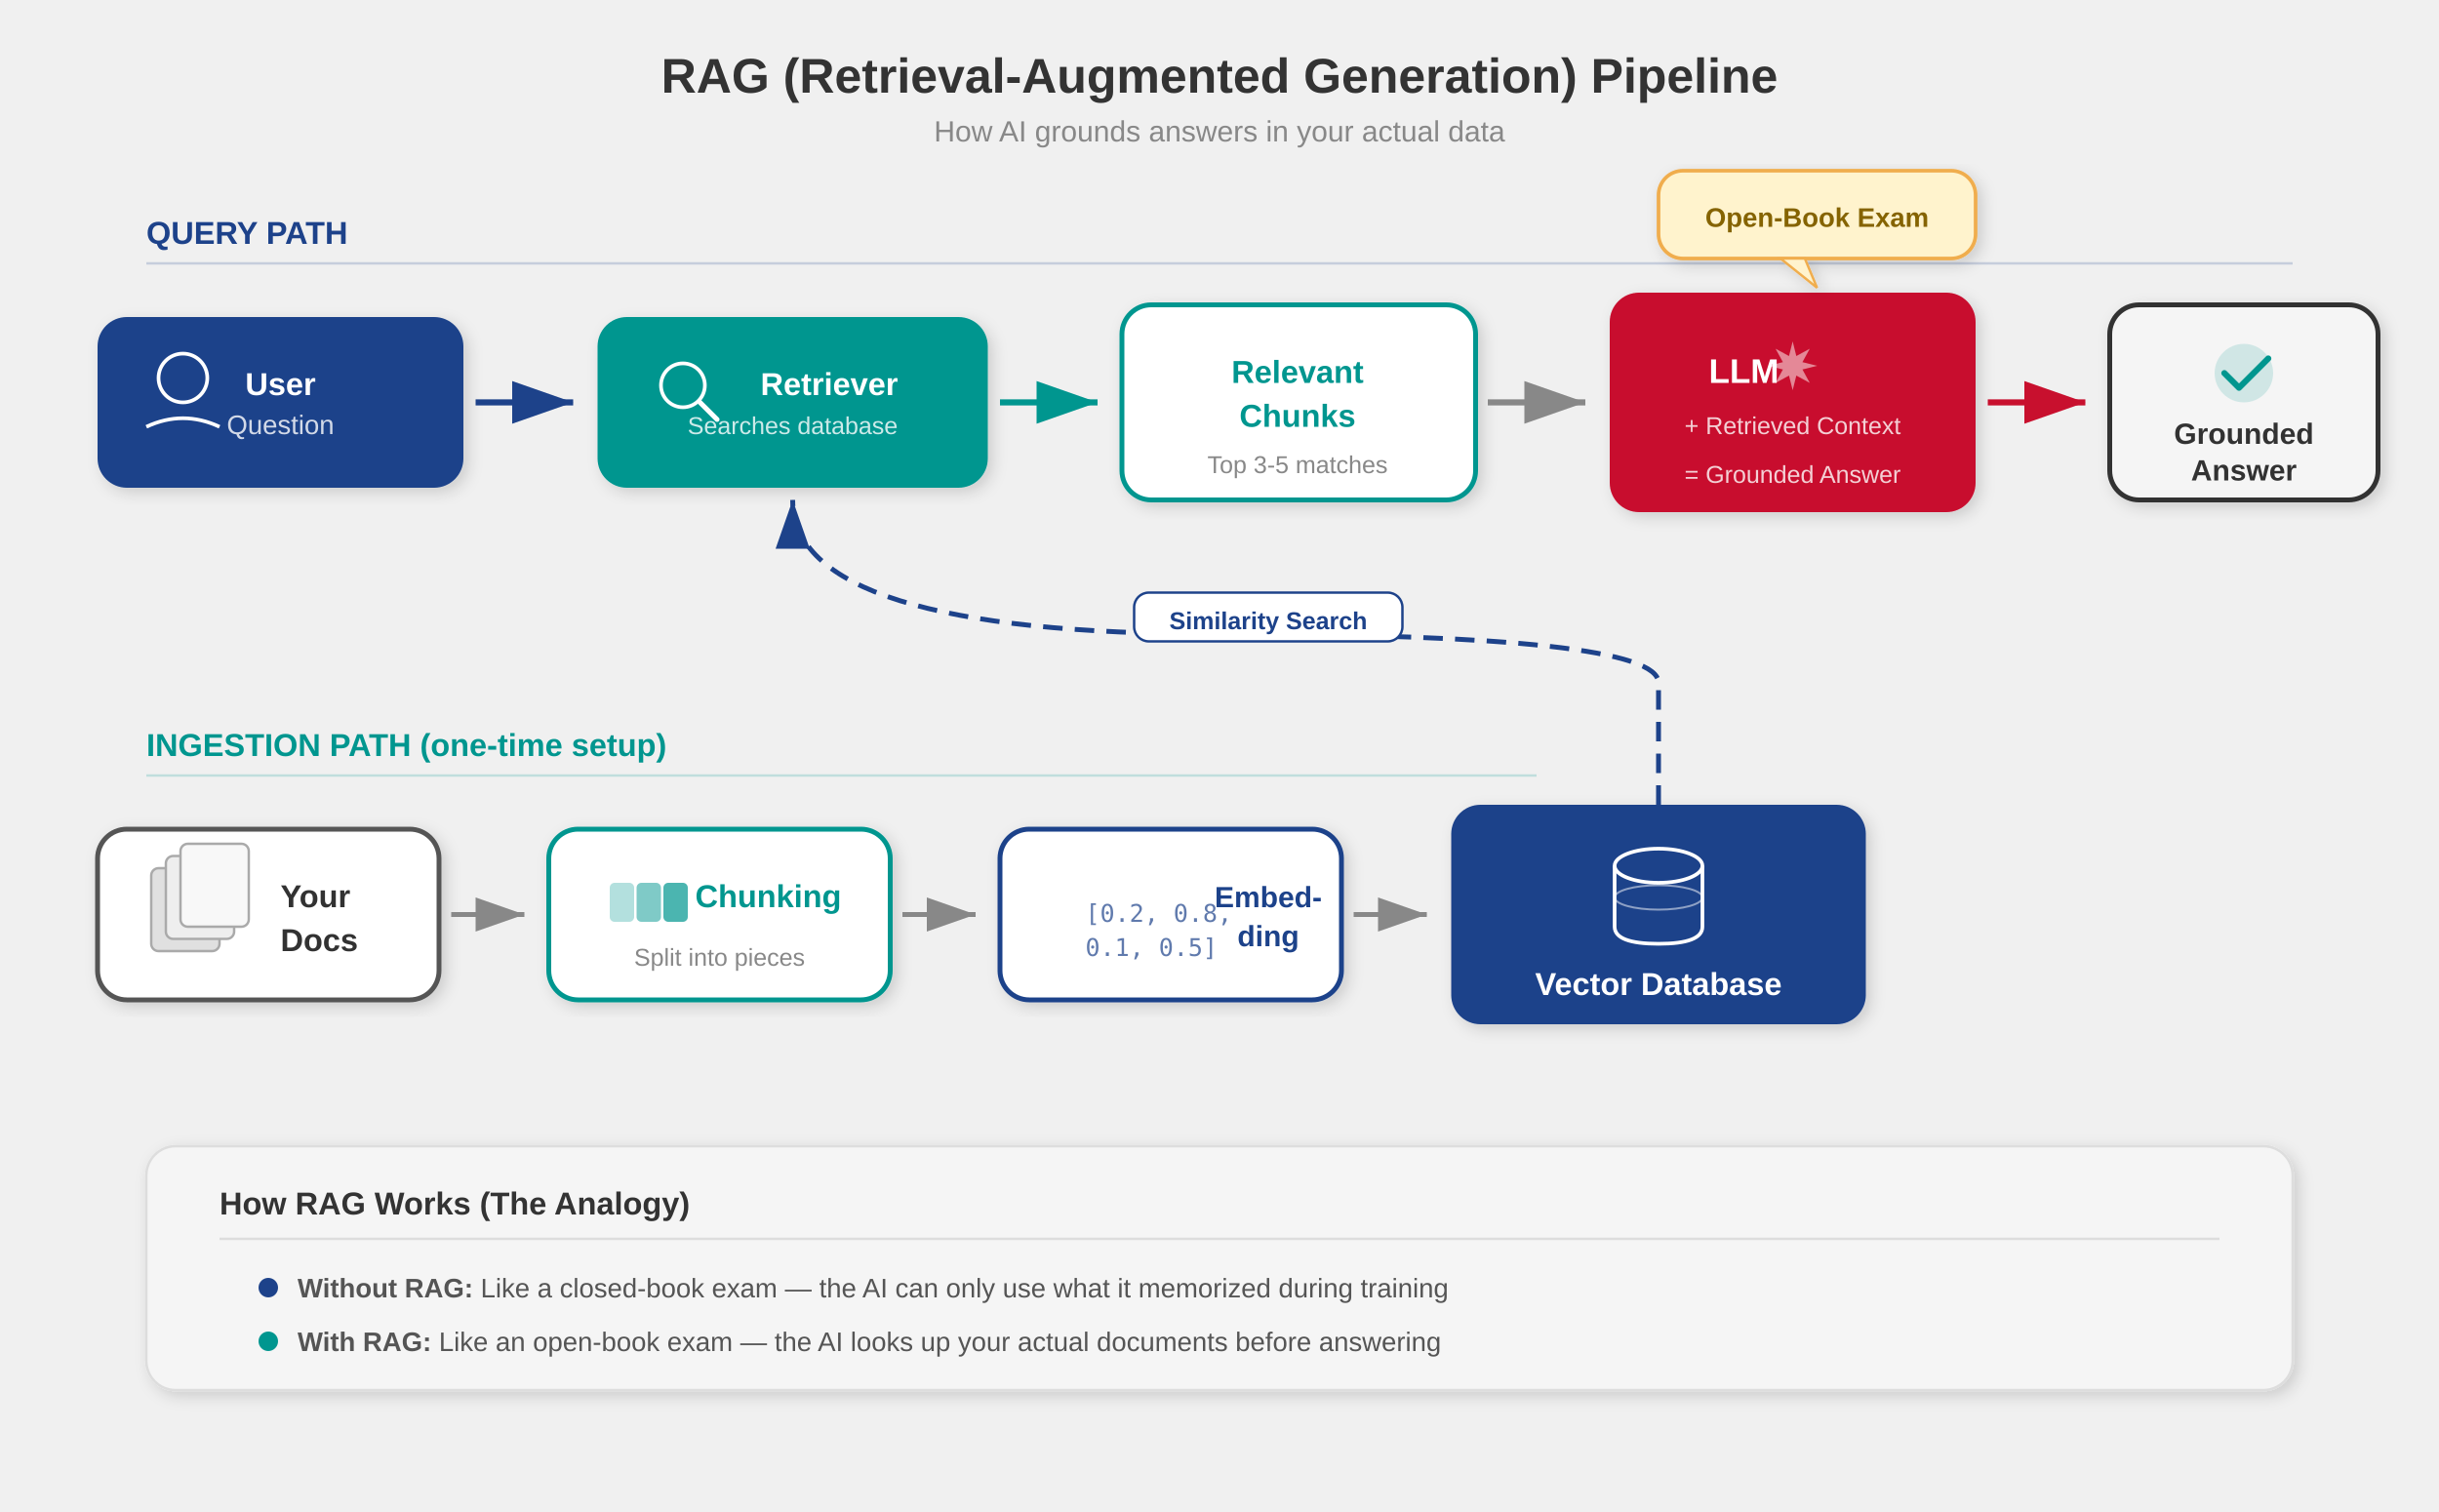
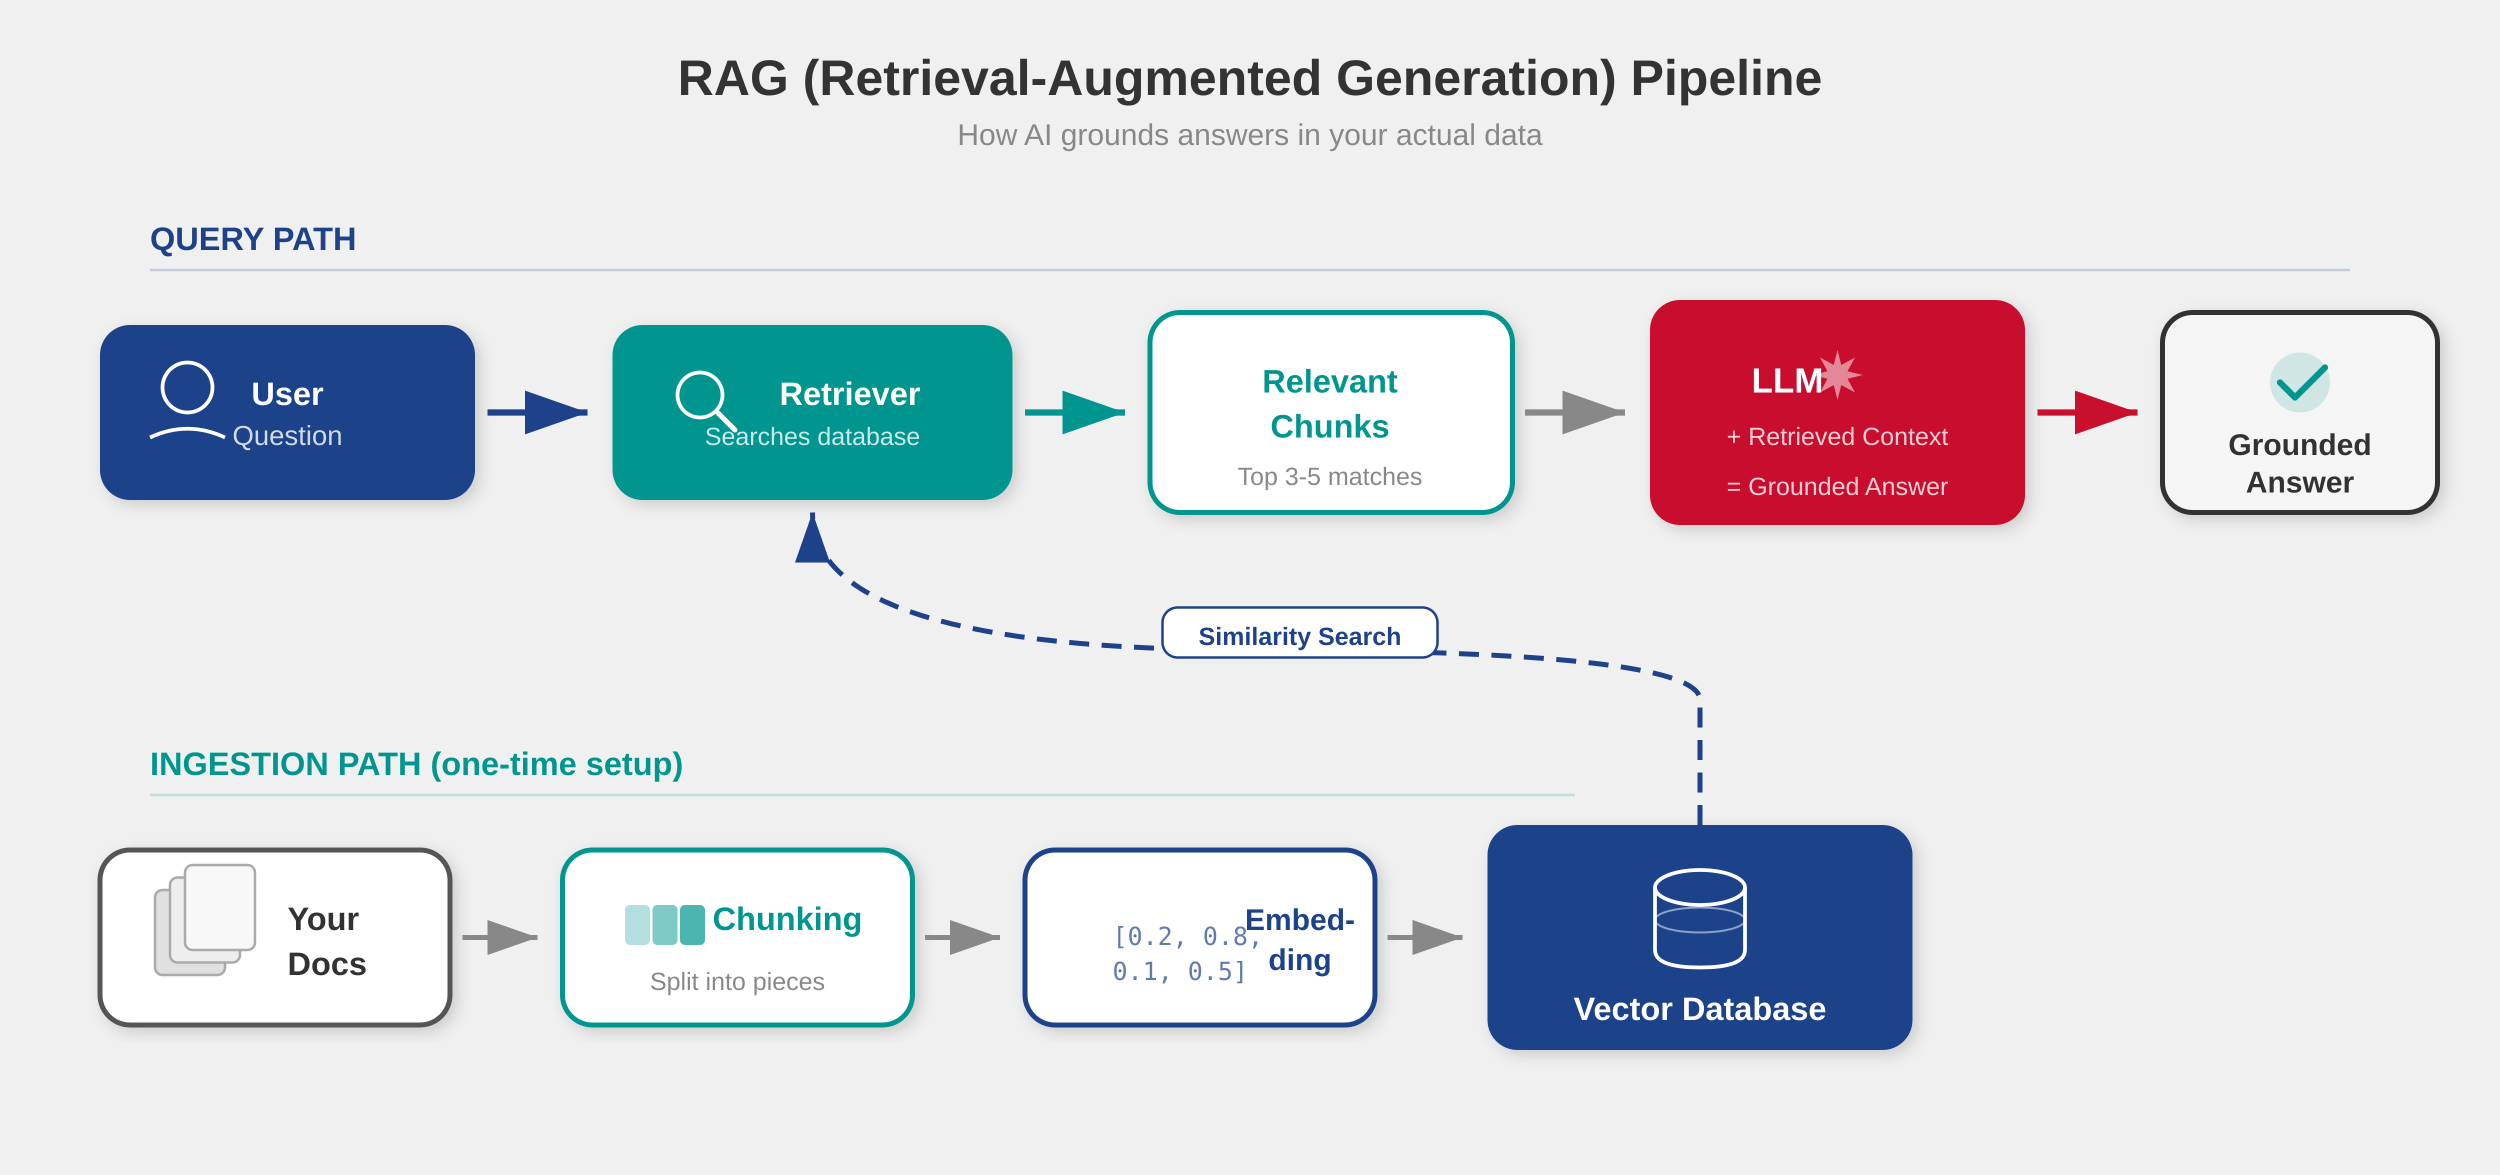
- <svg xmlns="http://www.w3.org/2000/svg" viewBox="0 0 1000 620" font-family="Montserrat, Arial, sans-serif">
+ <svg xmlns="http://www.w3.org/2000/svg" viewBox="0 0 1000 470" width="500" height="235" font-family="Montserrat, Arial, sans-serif">
  <defs>
    <filter id="shadow">
      <feDropShadow dx="2" dy="2" stdDeviation="3" flood-opacity="0.15" />
    </filter>
    <marker id="arrowNavy" markerWidth="10" markerHeight="7" refX="10" refY="3.5" orient="auto">
      <polygon points="0 0, 10 3.5, 0 7" fill="#1D428A" />
    </marker>
    <marker id="arrowTealM" markerWidth="10" markerHeight="7" refX="10" refY="3.5" orient="auto">
      <polygon points="0 0, 10 3.5, 0 7" fill="#00968F" />
    </marker>
    <marker id="arrowGray" markerWidth="10" markerHeight="7" refX="10" refY="3.5" orient="auto">
      <polygon points="0 0, 10 3.5, 0 7" fill="#888888" />
    </marker>
    <marker id="arrowRedM" markerWidth="10" markerHeight="7" refX="10" refY="3.5" orient="auto">
      <polygon points="0 0, 10 3.5, 0 7" fill="#C8102E" />
    </marker>
  </defs>
  <text x="500" y="38" text-anchor="middle" font-size="20" font-weight="700" fill="#333333">RAG (Retrieval-Augmented Generation) Pipeline</text>
  <text x="500" y="58" text-anchor="middle" font-size="12" fill="#888888">How AI grounds answers in your actual data</text>
  <text x="60" y="100" font-size="13" font-weight="700" fill="#1D428A">QUERY PATH</text>
  <line x1="60" y1="108" x2="940" y2="108" stroke="#1D428A" stroke-width="1" opacity="0.2" />
  <g filter="url(#shadow)">
    <rect x="40" y="130" width="150" height="70" rx="12" fill="#1D428A" />
    <circle cx="75" cy="155" r="10" fill="none" stroke="#FFFFFF" stroke-width="1.5" />
    <path d="M60,175 Q75,168 90,175" fill="none" stroke="#FFFFFF" stroke-width="1.5" />
    <text x="115" y="162" text-anchor="middle" font-size="13" font-weight="700" fill="#FFFFFF">User</text>
    <text x="115" y="178" text-anchor="middle" font-size="11" fill="rgba(255,255,255,0.8)">Question</text>
  </g>
  <path d="M195,165 L235,165" stroke="#1D428A" stroke-width="2.5" fill="none" marker-end="url(#arrowNavy)" />
  <g filter="url(#shadow)">
    <rect x="245" y="130" width="160" height="70" rx="12" fill="#00968F" />
    <circle cx="280" cy="158" r="9" fill="none" stroke="#FFFFFF" stroke-width="1.5" />
    <line x1="287" y1="165" x2="294" y2="172" stroke="#FFFFFF" stroke-width="2" stroke-linecap="round" />
    <text x="340" y="162" text-anchor="middle" font-size="13" font-weight="700" fill="#FFFFFF">Retriever</text>
    <text x="325" y="178" text-anchor="middle" font-size="10" fill="rgba(255,255,255,0.8)">Searches database</text>
  </g>
  <path d="M410,165 L450,165" stroke="#00968F" stroke-width="2.5" fill="none" marker-end="url(#arrowTealM)" />
  <g filter="url(#shadow)">
    <rect x="460" y="125" width="145" height="80" rx="12" fill="#FFFFFF" stroke="#00968F" stroke-width="2" />
    <text x="532" y="157" text-anchor="middle" font-size="13" font-weight="700" fill="#00968F">Relevant</text>
    <text x="532" y="175" text-anchor="middle" font-size="13" font-weight="700" fill="#00968F">Chunks</text>
    <text x="532" y="194" text-anchor="middle" font-size="10" fill="#888888">Top 3-5 matches</text>
  </g>
  <path d="M610,165 L650,165" stroke="#888888" stroke-width="2.5" fill="none" marker-end="url(#arrowGray)" />
  <g filter="url(#shadow)">
    <rect x="660" y="120" width="150" height="90" rx="12" fill="#C8102E" />
    <g transform="translate(735, 150)">
      <path d="M0,-10 L1.5,-4 L7,-7 L4,-1.5 L10,0 L4,1.5 L7,7 L1.5,4 L0,10 L-1.5,4 L-7,7 L-4,1.5 L-10,0 L-4,-1.5 L-7,-7 L-1.5,-4 Z" fill="#FFFFFF" opacity="0.5" />
    </g>
    <text x="715" y="157" text-anchor="middle" font-size="14" font-weight="700" fill="#FFFFFF">LLM</text>
    <text x="735" y="178" text-anchor="middle" font-size="10" fill="rgba(255,255,255,0.8)">+ Retrieved Context</text>
    <text x="735" y="198" text-anchor="middle" font-size="10" fill="rgba(255,255,255,0.8)">= Grounded Answer</text>
  </g>
-   <g filter="url(#shadow)">
-     <rect x="680" y="70" width="130" height="36" rx="10" fill="#FFF3CD" stroke="#F0AD4E" stroke-width="1.5" />
-     <text x="745" y="93" text-anchor="middle" font-size="11" font-weight="700" fill="#856404">Open-Book Exam</text>
-     <polygon points="730,106 745,118 740,106" fill="#FFF3CD" stroke="#F0AD4E" stroke-width="1" />
-   </g>
  <path d="M815,165 L855,165" stroke="#C8102E" stroke-width="2.5" fill="none" marker-end="url(#arrowRedM)" />
  <g filter="url(#shadow)">
    <rect x="865" y="125" width="110" height="80" rx="12" fill="#F5F5F5" stroke="#333333" stroke-width="2" />
    <circle cx="920" cy="153" r="12" fill="#00968F" opacity="0.15" />
    <path d="M912,153 L918,159 L930,147" fill="none" stroke="#00968F" stroke-width="2.5" stroke-linecap="round" stroke-linejoin="round" />
    <text x="920" y="182" text-anchor="middle" font-size="12" font-weight="700" fill="#333333">Grounded</text>
    <text x="920" y="197" text-anchor="middle" font-size="12" font-weight="700" fill="#333333">Answer</text>
  </g>
  <text x="60" y="310" font-size="13" font-weight="700" fill="#00968F">INGESTION PATH (one-time setup)</text>
  <line x1="60" y1="318" x2="630" y2="318" stroke="#00968F" stroke-width="1" opacity="0.2" />
  <g filter="url(#shadow)">
    <rect x="40" y="340" width="140" height="70" rx="12" fill="#FFFFFF" stroke="#555555" stroke-width="2" />
    <rect x="62" y="356" width="28" height="34" rx="3" fill="#E0E0E0" stroke="#AAAAAA" stroke-width="1" />
    <rect x="68" y="351" width="28" height="34" rx="3" fill="#EEEEEE" stroke="#AAAAAA" stroke-width="1" />
    <rect x="74" y="346" width="28" height="34" rx="3" fill="#F8F8F8" stroke="#AAAAAA" stroke-width="1" />
    <text x="115" y="372" font-size="13" font-weight="700" fill="#333333">Your</text>
    <text x="115" y="390" font-size="13" font-weight="700" fill="#333333">Docs</text>
  </g>
  <path d="M185,375 L215,375" stroke="#888888" stroke-width="2" fill="none" marker-end="url(#arrowGray)" />
  <g filter="url(#shadow)">
    <rect x="225" y="340" width="140" height="70" rx="12" fill="#FFFFFF" stroke="#00968F" stroke-width="2" />
    <g transform="translate(262, 370)">
      <rect x="-12" y="-8" width="10" height="16" rx="2" fill="#00968F" opacity="0.3" />
      <rect x="-1" y="-8" width="10" height="16" rx="2" fill="#00968F" opacity="0.5" />
      <rect x="10" y="-8" width="10" height="16" rx="2" fill="#00968F" opacity="0.7" />
    </g>
    <text x="315" y="372" text-anchor="middle" font-size="13" font-weight="700" fill="#00968F">Chunking</text>
    <text x="295" y="396" text-anchor="middle" font-size="10" fill="#888888">Split into pieces</text>
  </g>
  <path d="M370,375 L400,375" stroke="#888888" stroke-width="2" fill="none" marker-end="url(#arrowGray)" />
  <g filter="url(#shadow)">
    <rect x="410" y="340" width="140" height="70" rx="12" fill="#FFFFFF" stroke="#1D428A" stroke-width="2" />
    <text x="445" y="378" font-size="10" fill="#1D428A" opacity="0.7" font-family="monospace">[0.2, 0.8,</text>
    <text x="445" y="392" font-size="10" fill="#1D428A" opacity="0.7" font-family="monospace"> 0.1, 0.5]</text>
    <text x="520" y="372" text-anchor="middle" font-size="12" font-weight="700" fill="#1D428A">Embed-</text>
    <text x="520" y="388" text-anchor="middle" font-size="12" font-weight="700" fill="#1D428A">ding</text>
  </g>
  <path d="M555,375 L585,375" stroke="#888888" stroke-width="2" fill="none" marker-end="url(#arrowGray)" />
  <g filter="url(#shadow)">
    <rect x="595" y="330" width="170" height="90" rx="12" fill="#1D428A" />
    <ellipse cx="680" cy="355" rx="18" ry="7" fill="none" stroke="#FFFFFF" stroke-width="1.5" />
    <path d="M662,355 L662,380 Q662,387 680,387 Q698,387 698,380 L698,355" fill="none" stroke="#FFFFFF" stroke-width="1.5" />
    <ellipse cx="680" cy="368" rx="18" ry="5" fill="none" stroke="#FFFFFF" stroke-width="0.8" opacity="0.5" />
    <text x="680" y="408" text-anchor="middle" font-size="13" font-weight="700" fill="#FFFFFF">Vector Database</text>
  </g>
  <path d="M680,330 L680,280 Q680,260 500,260 Q325,260 325,205" stroke="#1D428A" stroke-width="2" fill="none" stroke-dasharray="8,5" marker-end="url(#arrowNavy)" />
  <g transform="translate(520, 255)">
    <rect x="-55" y="-12" width="110" height="20" rx="6" fill="#FFFFFF" stroke="#1D428A" stroke-width="1" />
    <text x="0" y="3" text-anchor="middle" font-size="10" font-weight="600" fill="#1D428A">Similarity Search</text>
  </g>
-   <g transform="translate(60, 470)">
-     <rect x="0" y="0" width="880" height="100" rx="12" fill="#F5F5F5" stroke="#DDDDDD" stroke-width="1" filter="url(#shadow)" />
-     <text x="30" y="28" font-size="13" font-weight="700" fill="#333333">How RAG Works (The Analogy)</text>
-     <line x1="30" y1="38" x2="850" y2="38" stroke="#DDDDDD" stroke-width="1" />
-     <circle cx="50" cy="58" r="4" fill="#1D428A" />
-     <text x="62" y="62" font-size="11" fill="#555555">
-       <tspan font-weight="600">Without RAG:</tspan> Like a closed-book exam — the AI can only use what it memorized during training</text>
-     <circle cx="50" cy="80" r="4" fill="#00968F" />
-     <text x="62" y="84" font-size="11" fill="#555555">
-       <tspan font-weight="600">With RAG:</tspan> Like an open-book exam — the AI looks up your actual documents before answering</text>
-   </g>
</svg>
